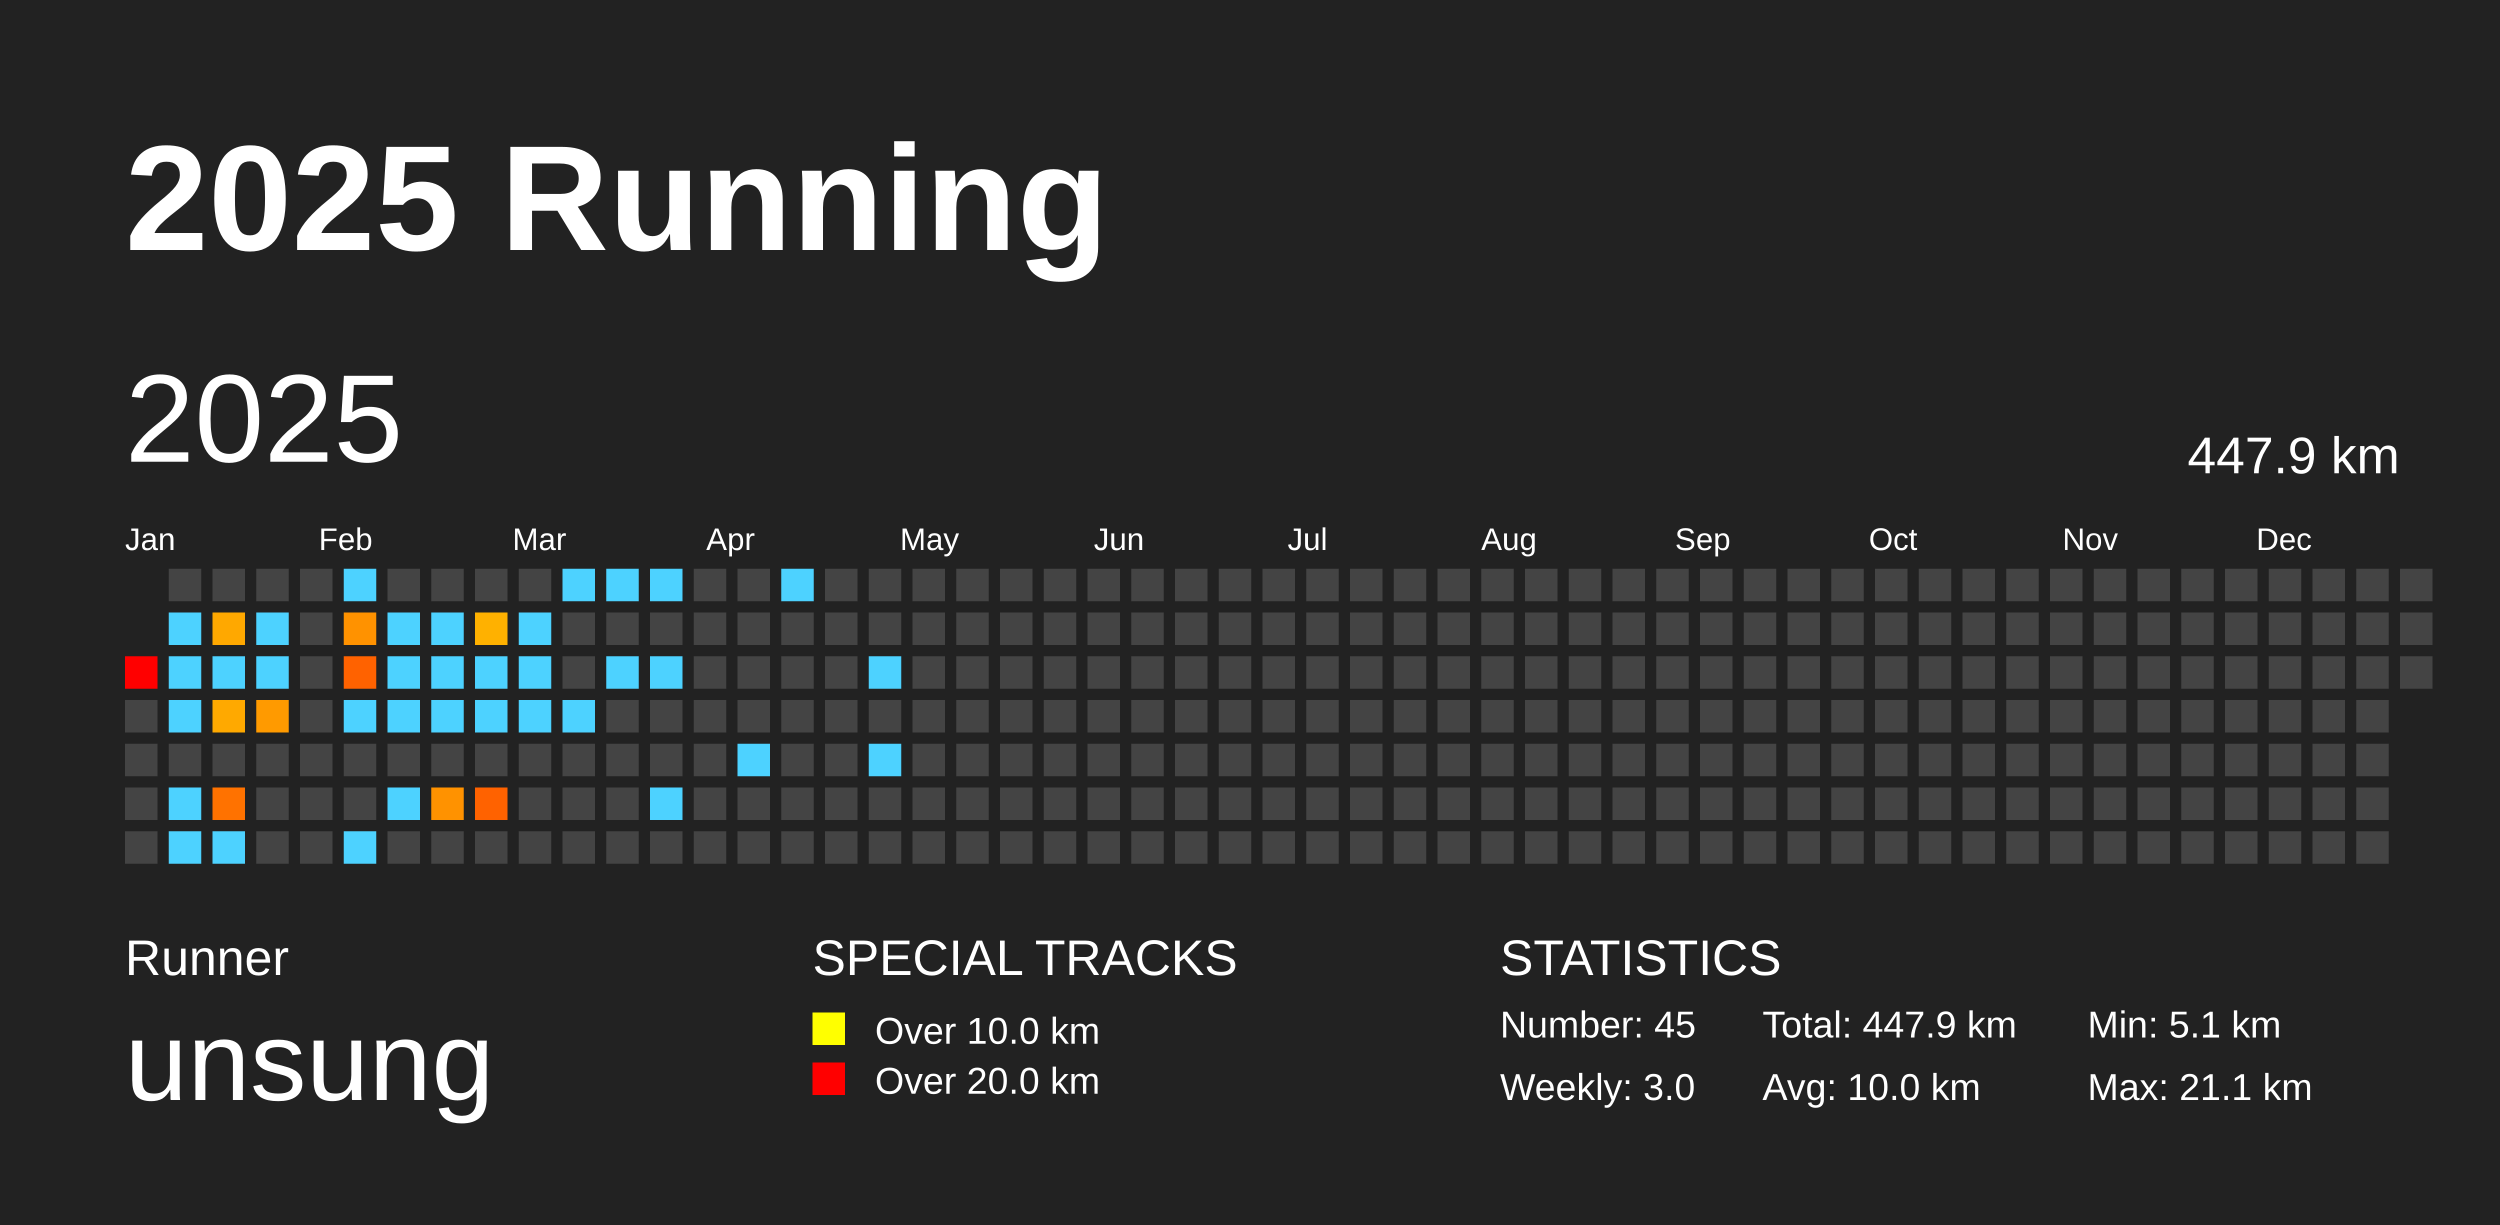
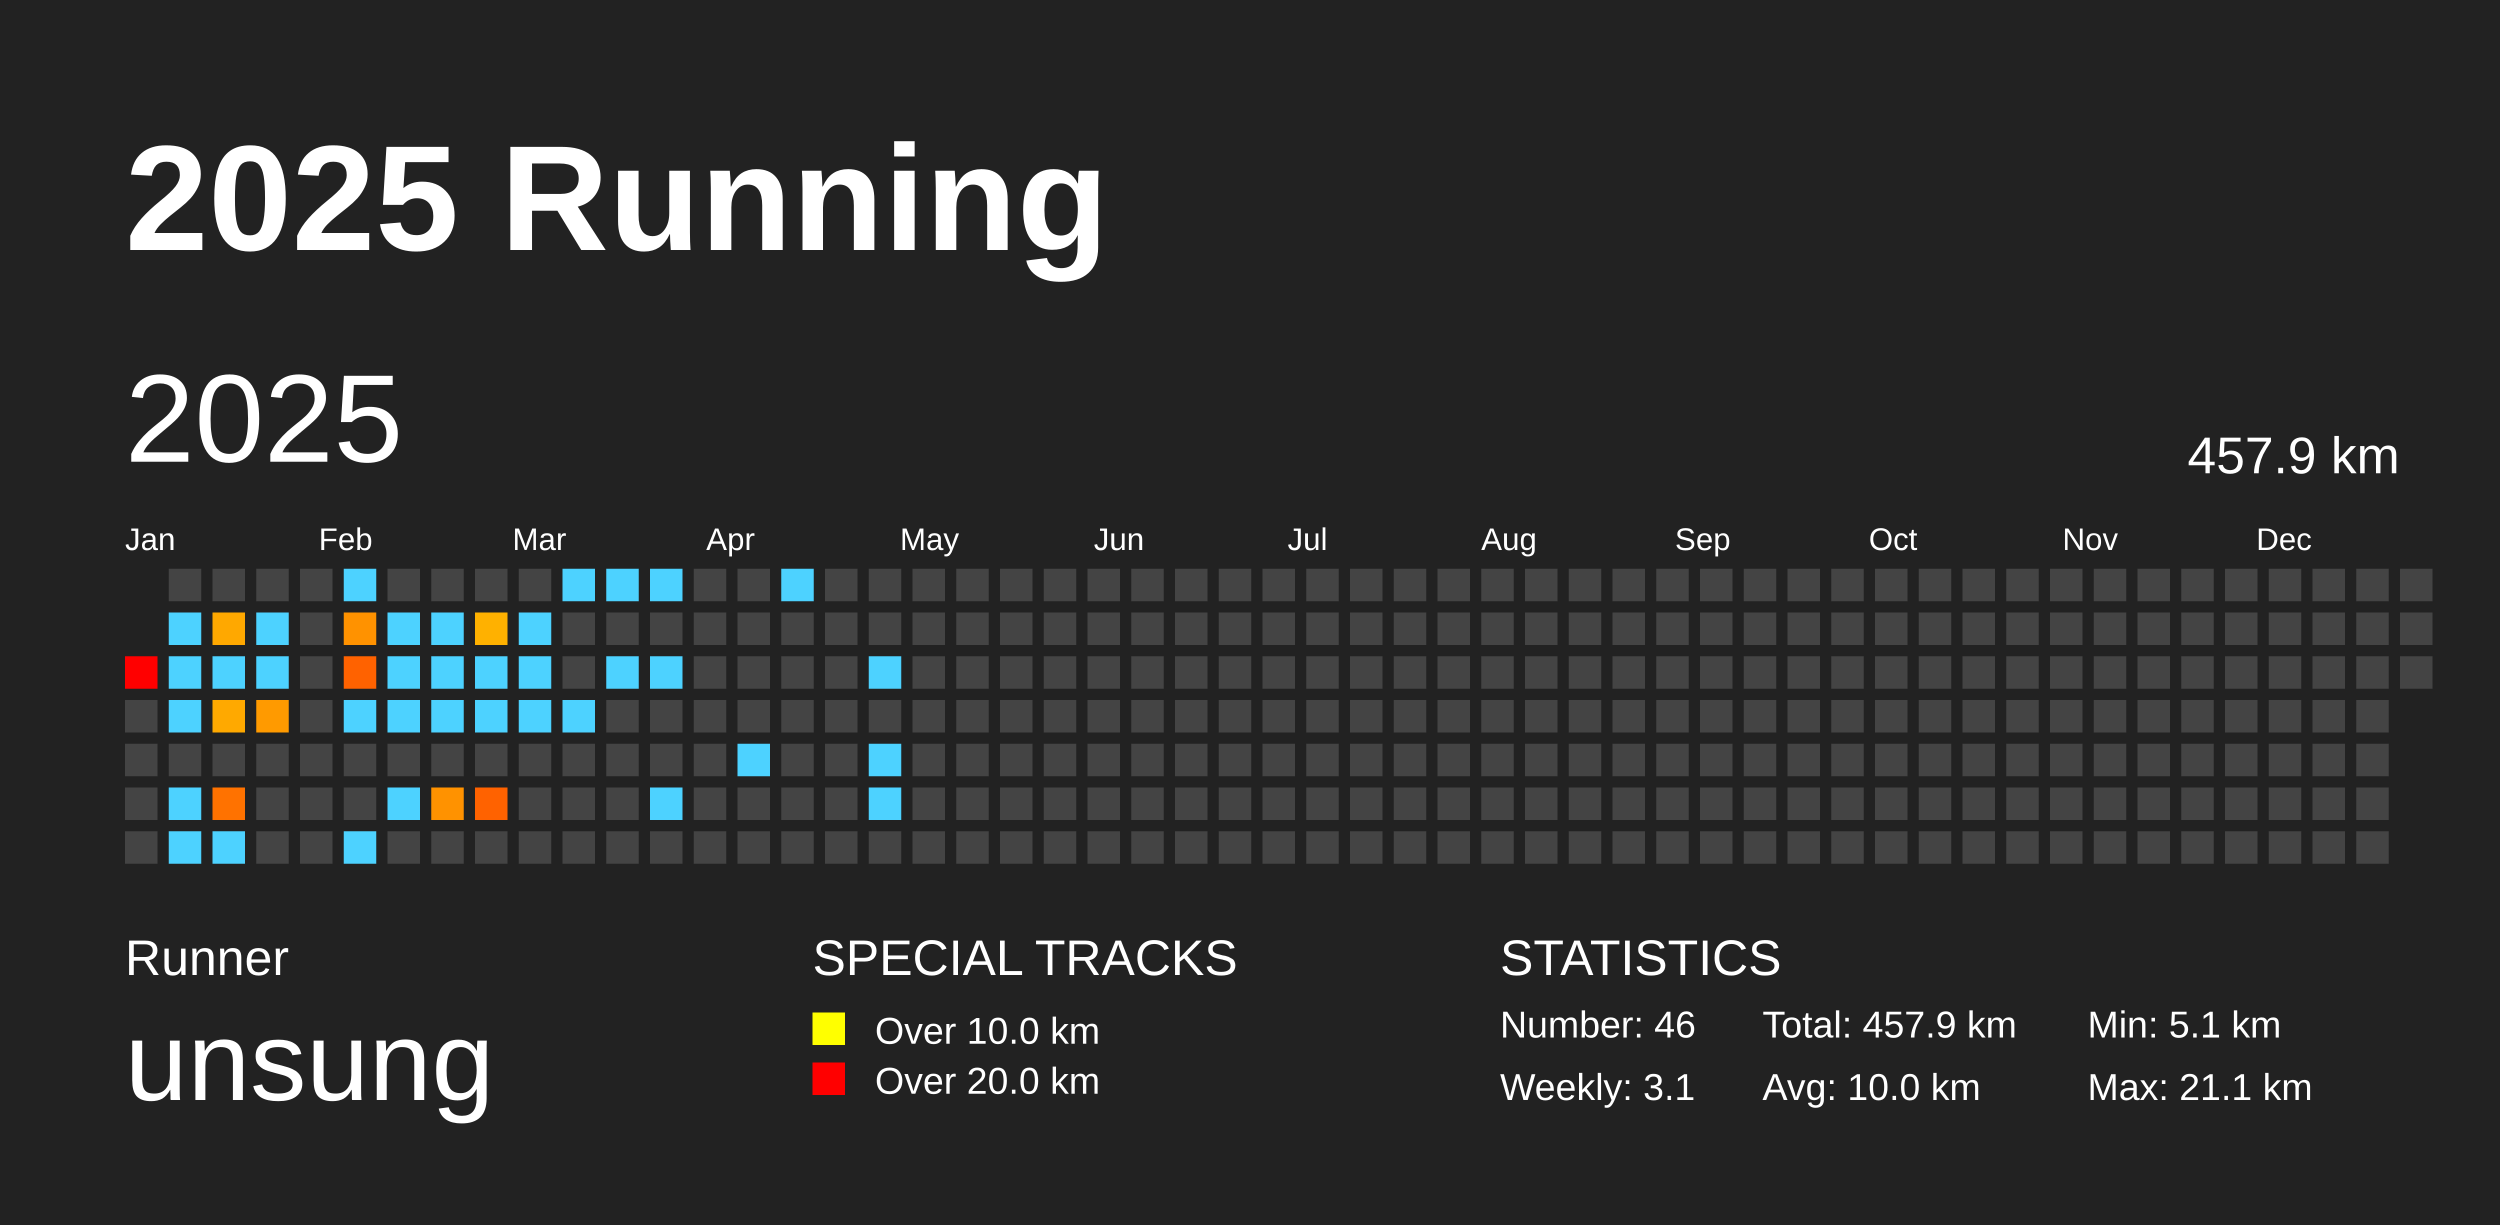
<svg xmlns="http://www.w3.org/2000/svg" baseProfile="full" height="98mm" version="1.1" viewBox="0,0,200,98" width="200mm">
  <defs />
  <rect fill="#222222" height="98" width="200" x="0" y="0" />
  <text fill="#FFFFFF" style="font-size:12px; font-family:Arial; font-weight:bold;" x="10" y="20">2025 Running</text>
  <text fill="#FFFFFF" style="font-size:4px; font-family:Arial" x="10" y="78">Runner</text>
  <text fill="#FFFFFF" style="font-size:9px; font-family:Arial" x="10" y="88">unsung</text>
  <text fill="#FFFFFF" style="font-size:4px; font-family:Arial" x="65" y="78">SPECIAL TRACKS</text>
  <rect fill="yellow" height="2.6" width="2.6" x="65" y="81" />
  <text fill="#FFFFFF" style="font-size:3px; font-family:Arial" x="70" y="83.5">Over 10.0 km</text>
  <rect fill="red" height="2.6" width="2.6" x="65" y="85" />
  <text fill="#FFFFFF" style="font-size:3px; font-family:Arial" x="70" y="87.5">Over 20.0 km</text>
  <text fill="#FFFFFF" style="font-size:4px; font-family:Arial" x="120" y="78">STATISTICS</text>
-   <text fill="#FFFFFF" style="font-size:3px; font-family:Arial" x="120" y="83">Number: 45</text>
-   <text fill="#FFFFFF" style="font-size:3px; font-family:Arial" x="120" y="88">Weekly: 3.0</text>
-   <text fill="#FFFFFF" style="font-size:3px; font-family:Arial" x="141" y="83">Total: 447.9 km</text>
+   <text fill="#FFFFFF" style="font-size:3px; font-family:Arial" x="120" y="83">Number: 46</text>
+   <text fill="#FFFFFF" style="font-size:3px; font-family:Arial" x="120" y="88">Weekly: 3.1</text>
+   <text fill="#FFFFFF" style="font-size:3px; font-family:Arial" x="141" y="83">Total: 457.9 km</text>
  <text fill="#FFFFFF" style="font-size:3px; font-family:Arial" x="141" y="88">Avg: 10.0 km</text>
  <text fill="#FFFFFF" style="font-size:3px; font-family:Arial" x="167" y="83">Min: 5.1 km</text>
  <text fill="#FFFFFF" style="font-size:3px; font-family:Arial" x="167" y="88">Max: 21.1 km</text>
  <text dominant-baseline="hanging" fill="#FFFFFF" style="font-size:10.0px; font-family:Arial;" x="10" y="30">2025</text>
-   <text dominant-baseline="hanging" fill="#FFFFFF" style="font-size:4.125px; font-family:Arial;" x="175" y="35">447.9 km</text>
+   <text dominant-baseline="hanging" fill="#FFFFFF" style="font-size:4.125px; font-family:Arial;" x="175" y="35">457.9 km</text>
  <text fill="#FFFFFF" style="font-size:2.5px; font-family:Arial" x="10.0" y="44">Jan</text>
  <text fill="#FFFFFF" style="font-size:2.5px; font-family:Arial" x="25.5" y="44">Feb</text>
  <text fill="#FFFFFF" style="font-size:2.5px; font-family:Arial" x="41.0" y="44">Mar</text>
  <text fill="#FFFFFF" style="font-size:2.5px; font-family:Arial" x="56.5" y="44">Apr</text>
  <text fill="#FFFFFF" style="font-size:2.5px; font-family:Arial" x="72.0" y="44">May</text>
  <text fill="#FFFFFF" style="font-size:2.5px; font-family:Arial" x="87.5" y="44">Jun</text>
  <text fill="#FFFFFF" style="font-size:2.5px; font-family:Arial" x="103.0" y="44">Jul</text>
  <text fill="#FFFFFF" style="font-size:2.5px; font-family:Arial" x="118.5" y="44">Aug</text>
  <text fill="#FFFFFF" style="font-size:2.5px; font-family:Arial" x="134.0" y="44">Sep</text>
  <text fill="#FFFFFF" style="font-size:2.5px; font-family:Arial" x="149.5" y="44">Oct</text>
  <text fill="#FFFFFF" style="font-size:2.5px; font-family:Arial" x="165.0" y="44">Nov</text>
  <text fill="#FFFFFF" style="font-size:2.5px; font-family:Arial" x="180.5" y="44">Dec</text>
  <rect fill="red" height="2.6" width="2.6" x="10.0" y="52.5" />
  <rect fill="#444444" height="2.6" width="2.6" x="10.0" y="56.0" />
  <rect fill="#444444" height="2.6" width="2.6" x="10.0" y="59.5" />
  <rect fill="#444444" height="2.6" width="2.6" x="10.0" y="63.0" />
  <rect fill="#444444" height="2.6" width="2.6" x="10.0" y="66.5" />
  <rect fill="#444444" height="2.6" width="2.6" x="13.5" y="45.5" />
  <rect fill="#4dd2ff" height="2.6" width="2.6" x="13.5" y="49.0" />
  <rect fill="#4dd2ff" height="2.6" width="2.6" x="13.5" y="52.5" />
  <rect fill="#4dd2ff" height="2.6" width="2.6" x="13.5" y="56.0" />
  <rect fill="#444444" height="2.6" width="2.6" x="13.5" y="59.5" />
  <rect fill="#4dd2ff" height="2.6" width="2.6" x="13.5" y="63.0" />
  <rect fill="#4dd2ff" height="2.6" width="2.6" x="13.5" y="66.5" />
  <rect fill="#444444" height="2.6" width="2.6" x="17.0" y="45.5" />
  <rect fill="#ffa800" height="2.6" width="2.6" x="17.0" y="49.0" />
  <rect fill="#4dd2ff" height="2.6" width="2.6" x="17.0" y="52.5" />
  <rect fill="#ffa900" height="2.6" width="2.6" x="17.0" y="56.0" />
  <rect fill="#444444" height="2.6" width="2.6" x="17.0" y="59.5" />
  <rect fill="#ff7200" height="2.6" width="2.6" x="17.0" y="63.0" />
  <rect fill="#4dd2ff" height="2.6" width="2.6" x="17.0" y="66.5" />
  <rect fill="#444444" height="2.6" width="2.6" x="20.5" y="45.5" />
  <rect fill="#4dd2ff" height="2.6" width="2.6" x="20.5" y="49.0" />
  <rect fill="#4dd2ff" height="2.6" width="2.6" x="20.5" y="52.5" />
  <rect fill="#ff9a00" height="2.6" width="2.6" x="20.5" y="56.0" />
  <rect fill="#444444" height="2.6" width="2.6" x="20.5" y="59.5" />
  <rect fill="#444444" height="2.6" width="2.6" x="20.5" y="63.0" />
  <rect fill="#444444" height="2.6" width="2.6" x="20.5" y="66.5" />
  <rect fill="#444444" height="2.6" width="2.6" x="24.0" y="45.5" />
  <rect fill="#444444" height="2.6" width="2.6" x="24.0" y="49.0" />
  <rect fill="#444444" height="2.6" width="2.6" x="24.0" y="52.5" />
  <rect fill="#444444" height="2.6" width="2.6" x="24.0" y="56.0" />
  <rect fill="#444444" height="2.6" width="2.6" x="24.0" y="59.5" />
  <rect fill="#444444" height="2.6" width="2.6" x="24.0" y="63.0" />
  <rect fill="#444444" height="2.6" width="2.6" x="24.0" y="66.5" />
  <rect fill="#4dd2ff" height="2.6" width="2.6" x="27.5" y="45.5" />
  <rect fill="#ff9200" height="2.6" width="2.6" x="27.5" y="49.0" />
  <rect fill="#ff6200" height="2.6" width="2.6" x="27.5" y="52.5" />
  <rect fill="#4dd2ff" height="2.6" width="2.6" x="27.5" y="56.0" />
  <rect fill="#444444" height="2.6" width="2.6" x="27.5" y="59.5" />
  <rect fill="#444444" height="2.6" width="2.6" x="27.5" y="63.0" />
  <rect fill="#4dd2ff" height="2.6" width="2.6" x="27.5" y="66.5" />
  <rect fill="#444444" height="2.6" width="2.6" x="31.0" y="45.5" />
  <rect fill="#4dd2ff" height="2.6" width="2.6" x="31.0" y="49.0" />
  <rect fill="#4dd2ff" height="2.6" width="2.6" x="31.0" y="52.5" />
  <rect fill="#4dd2ff" height="2.6" width="2.6" x="31.0" y="56.0" />
  <rect fill="#444444" height="2.6" width="2.6" x="31.0" y="59.5" />
  <rect fill="#4dd2ff" height="2.6" width="2.6" x="31.0" y="63.0" />
  <rect fill="#444444" height="2.6" width="2.6" x="31.0" y="66.5" />
  <rect fill="#444444" height="2.6" width="2.6" x="34.5" y="45.5" />
  <rect fill="#4dd2ff" height="2.6" width="2.6" x="34.5" y="49.0" />
  <rect fill="#4dd2ff" height="2.6" width="2.6" x="34.5" y="52.5" />
  <rect fill="#4dd2ff" height="2.6" width="2.6" x="34.5" y="56.0" />
  <rect fill="#444444" height="2.6" width="2.6" x="34.5" y="59.5" />
  <rect fill="#ff9200" height="2.6" width="2.6" x="34.5" y="63.0" />
  <rect fill="#444444" height="2.6" width="2.6" x="34.5" y="66.5" />
  <rect fill="#444444" height="2.6" width="2.6" x="38.0" y="45.5" />
  <rect fill="#ffb100" height="2.6" width="2.6" x="38.0" y="49.0" />
  <rect fill="#4dd2ff" height="2.6" width="2.6" x="38.0" y="52.5" />
  <rect fill="#4dd2ff" height="2.6" width="2.6" x="38.0" y="56.0" />
  <rect fill="#444444" height="2.6" width="2.6" x="38.0" y="59.5" />
  <rect fill="#ff6200" height="2.6" width="2.6" x="38.0" y="63.0" />
  <rect fill="#444444" height="2.6" width="2.6" x="38.0" y="66.5" />
  <rect fill="#444444" height="2.6" width="2.6" x="41.5" y="45.5" />
  <rect fill="#4dd2ff" height="2.6" width="2.6" x="41.5" y="49.0" />
  <rect fill="#4dd2ff" height="2.6" width="2.6" x="41.5" y="52.5" />
  <rect fill="#4dd2ff" height="2.6" width="2.6" x="41.5" y="56.0" />
  <rect fill="#444444" height="2.6" width="2.6" x="41.5" y="59.5" />
  <rect fill="#444444" height="2.6" width="2.6" x="41.5" y="63.0" />
  <rect fill="#444444" height="2.6" width="2.6" x="41.5" y="66.5" />
  <rect fill="#4dd2ff" height="2.6" width="2.6" x="45.0" y="45.5" />
  <rect fill="#444444" height="2.6" width="2.6" x="45.0" y="49.0" />
  <rect fill="#444444" height="2.6" width="2.6" x="45.0" y="52.5" />
  <rect fill="#4dd2ff" height="2.6" width="2.6" x="45.0" y="56.0" />
  <rect fill="#444444" height="2.6" width="2.6" x="45.0" y="59.5" />
  <rect fill="#444444" height="2.6" width="2.6" x="45.0" y="63.0" />
  <rect fill="#444444" height="2.6" width="2.6" x="45.0" y="66.5" />
  <rect fill="#4dd2ff" height="2.6" width="2.6" x="48.5" y="45.5" />
  <rect fill="#444444" height="2.6" width="2.6" x="48.5" y="49.0" />
  <rect fill="#4dd2ff" height="2.6" width="2.6" x="48.5" y="52.5" />
  <rect fill="#444444" height="2.6" width="2.6" x="48.5" y="56.0" />
  <rect fill="#444444" height="2.6" width="2.6" x="48.5" y="59.5" />
  <rect fill="#444444" height="2.6" width="2.6" x="48.5" y="63.0" />
  <rect fill="#444444" height="2.6" width="2.6" x="48.5" y="66.5" />
  <rect fill="#4dd2ff" height="2.6" width="2.6" x="52.0" y="45.5" />
  <rect fill="#444444" height="2.6" width="2.6" x="52.0" y="49.0" />
  <rect fill="#4dd2ff" height="2.6" width="2.6" x="52.0" y="52.5" />
  <rect fill="#444444" height="2.6" width="2.6" x="52.0" y="56.0" />
  <rect fill="#444444" height="2.6" width="2.6" x="52.0" y="59.5" />
  <rect fill="#4dd2ff" height="2.6" width="2.6" x="52.0" y="63.0" />
  <rect fill="#444444" height="2.6" width="2.6" x="52.0" y="66.5" />
  <rect fill="#444444" height="2.6" width="2.6" x="55.5" y="45.5" />
  <rect fill="#444444" height="2.6" width="2.6" x="55.5" y="49.0" />
  <rect fill="#444444" height="2.6" width="2.6" x="55.5" y="52.5" />
  <rect fill="#444444" height="2.6" width="2.6" x="55.5" y="56.0" />
  <rect fill="#444444" height="2.6" width="2.6" x="55.5" y="59.5" />
  <rect fill="#444444" height="2.6" width="2.6" x="55.5" y="63.0" />
  <rect fill="#444444" height="2.6" width="2.6" x="55.5" y="66.5" />
  <rect fill="#444444" height="2.6" width="2.6" x="59.0" y="45.5" />
  <rect fill="#444444" height="2.6" width="2.6" x="59.0" y="49.0" />
  <rect fill="#444444" height="2.6" width="2.6" x="59.0" y="52.5" />
  <rect fill="#444444" height="2.6" width="2.6" x="59.0" y="56.0" />
  <rect fill="#4dd2ff" height="2.6" width="2.6" x="59.0" y="59.5" />
  <rect fill="#444444" height="2.6" width="2.6" x="59.0" y="63.0" />
  <rect fill="#444444" height="2.6" width="2.6" x="59.0" y="66.5" />
  <rect fill="#4dd2ff" height="2.6" width="2.6" x="62.5" y="45.5" />
  <rect fill="#444444" height="2.6" width="2.6" x="62.5" y="49.0" />
  <rect fill="#444444" height="2.6" width="2.6" x="62.5" y="52.5" />
  <rect fill="#444444" height="2.6" width="2.6" x="62.5" y="56.0" />
  <rect fill="#444444" height="2.6" width="2.6" x="62.5" y="59.5" />
  <rect fill="#444444" height="2.6" width="2.6" x="62.5" y="63.0" />
  <rect fill="#444444" height="2.6" width="2.6" x="62.5" y="66.5" />
  <rect fill="#444444" height="2.6" width="2.6" x="66.0" y="45.5" />
  <rect fill="#444444" height="2.6" width="2.6" x="66.0" y="49.0" />
  <rect fill="#444444" height="2.6" width="2.6" x="66.0" y="52.5" />
  <rect fill="#444444" height="2.6" width="2.6" x="66.0" y="56.0" />
  <rect fill="#444444" height="2.6" width="2.6" x="66.0" y="59.5" />
  <rect fill="#444444" height="2.6" width="2.6" x="66.0" y="63.0" />
  <rect fill="#444444" height="2.6" width="2.6" x="66.0" y="66.5" />
  <rect fill="#444444" height="2.6" width="2.6" x="69.5" y="45.5" />
  <rect fill="#444444" height="2.6" width="2.6" x="69.5" y="49.0" />
  <rect fill="#4dd2ff" height="2.6" width="2.6" x="69.5" y="52.5" />
  <rect fill="#444444" height="2.6" width="2.6" x="69.5" y="56.0" />
  <rect fill="#4dd2ff" height="2.6" width="2.6" x="69.5" y="59.5" />
-   <rect fill="#444444" height="2.6" width="2.6" x="69.5" y="63.0" />
+   <rect fill="#4dd2ff" height="2.6" width="2.6" x="69.5" y="63.0" />
  <rect fill="#444444" height="2.6" width="2.6" x="69.5" y="66.5" />
  <rect fill="#444444" height="2.6" width="2.6" x="73.0" y="45.5" />
  <rect fill="#444444" height="2.6" width="2.6" x="73.0" y="49.0" />
  <rect fill="#444444" height="2.6" width="2.6" x="73.0" y="52.5" />
  <rect fill="#444444" height="2.6" width="2.6" x="73.0" y="56.0" />
  <rect fill="#444444" height="2.6" width="2.6" x="73.0" y="59.5" />
  <rect fill="#444444" height="2.6" width="2.6" x="73.0" y="63.0" />
  <rect fill="#444444" height="2.6" width="2.6" x="73.0" y="66.5" />
  <rect fill="#444444" height="2.6" width="2.6" x="76.5" y="45.5" />
  <rect fill="#444444" height="2.6" width="2.6" x="76.5" y="49.0" />
  <rect fill="#444444" height="2.6" width="2.6" x="76.5" y="52.5" />
  <rect fill="#444444" height="2.6" width="2.6" x="76.5" y="56.0" />
  <rect fill="#444444" height="2.6" width="2.6" x="76.5" y="59.5" />
  <rect fill="#444444" height="2.6" width="2.6" x="76.5" y="63.0" />
  <rect fill="#444444" height="2.6" width="2.6" x="76.5" y="66.5" />
  <rect fill="#444444" height="2.6" width="2.6" x="80.0" y="45.5" />
  <rect fill="#444444" height="2.6" width="2.6" x="80.0" y="49.0" />
  <rect fill="#444444" height="2.6" width="2.6" x="80.0" y="52.5" />
  <rect fill="#444444" height="2.6" width="2.6" x="80.0" y="56.0" />
  <rect fill="#444444" height="2.6" width="2.6" x="80.0" y="59.5" />
  <rect fill="#444444" height="2.6" width="2.6" x="80.0" y="63.0" />
  <rect fill="#444444" height="2.6" width="2.6" x="80.0" y="66.5" />
  <rect fill="#444444" height="2.6" width="2.6" x="83.5" y="45.5" />
  <rect fill="#444444" height="2.6" width="2.6" x="83.5" y="49.0" />
  <rect fill="#444444" height="2.6" width="2.6" x="83.5" y="52.5" />
  <rect fill="#444444" height="2.6" width="2.6" x="83.5" y="56.0" />
  <rect fill="#444444" height="2.6" width="2.6" x="83.5" y="59.5" />
  <rect fill="#444444" height="2.6" width="2.6" x="83.5" y="63.0" />
  <rect fill="#444444" height="2.6" width="2.6" x="83.5" y="66.5" />
  <rect fill="#444444" height="2.6" width="2.6" x="87.0" y="45.5" />
  <rect fill="#444444" height="2.6" width="2.6" x="87.0" y="49.0" />
  <rect fill="#444444" height="2.6" width="2.6" x="87.0" y="52.5" />
  <rect fill="#444444" height="2.6" width="2.6" x="87.0" y="56.0" />
  <rect fill="#444444" height="2.6" width="2.6" x="87.0" y="59.5" />
  <rect fill="#444444" height="2.6" width="2.6" x="87.0" y="63.0" />
  <rect fill="#444444" height="2.6" width="2.6" x="87.0" y="66.5" />
  <rect fill="#444444" height="2.6" width="2.6" x="90.5" y="45.5" />
  <rect fill="#444444" height="2.6" width="2.6" x="90.5" y="49.0" />
  <rect fill="#444444" height="2.6" width="2.6" x="90.5" y="52.5" />
  <rect fill="#444444" height="2.6" width="2.6" x="90.5" y="56.0" />
  <rect fill="#444444" height="2.6" width="2.6" x="90.5" y="59.5" />
  <rect fill="#444444" height="2.6" width="2.6" x="90.5" y="63.0" />
  <rect fill="#444444" height="2.6" width="2.6" x="90.5" y="66.5" />
  <rect fill="#444444" height="2.6" width="2.6" x="94.0" y="45.5" />
  <rect fill="#444444" height="2.6" width="2.6" x="94.0" y="49.0" />
  <rect fill="#444444" height="2.6" width="2.6" x="94.0" y="52.5" />
  <rect fill="#444444" height="2.6" width="2.6" x="94.0" y="56.0" />
  <rect fill="#444444" height="2.6" width="2.6" x="94.0" y="59.5" />
  <rect fill="#444444" height="2.6" width="2.6" x="94.0" y="63.0" />
  <rect fill="#444444" height="2.6" width="2.6" x="94.0" y="66.5" />
  <rect fill="#444444" height="2.6" width="2.6" x="97.5" y="45.5" />
  <rect fill="#444444" height="2.6" width="2.6" x="97.5" y="49.0" />
  <rect fill="#444444" height="2.6" width="2.6" x="97.5" y="52.5" />
  <rect fill="#444444" height="2.6" width="2.6" x="97.5" y="56.0" />
  <rect fill="#444444" height="2.6" width="2.6" x="97.5" y="59.5" />
  <rect fill="#444444" height="2.6" width="2.6" x="97.5" y="63.0" />
  <rect fill="#444444" height="2.6" width="2.6" x="97.5" y="66.5" />
  <rect fill="#444444" height="2.6" width="2.6" x="101.0" y="45.5" />
  <rect fill="#444444" height="2.6" width="2.6" x="101.0" y="49.0" />
  <rect fill="#444444" height="2.6" width="2.6" x="101.0" y="52.5" />
  <rect fill="#444444" height="2.6" width="2.6" x="101.0" y="56.0" />
  <rect fill="#444444" height="2.6" width="2.6" x="101.0" y="59.5" />
  <rect fill="#444444" height="2.6" width="2.6" x="101.0" y="63.0" />
  <rect fill="#444444" height="2.6" width="2.6" x="101.0" y="66.5" />
  <rect fill="#444444" height="2.6" width="2.6" x="104.5" y="45.5" />
  <rect fill="#444444" height="2.6" width="2.6" x="104.5" y="49.0" />
  <rect fill="#444444" height="2.6" width="2.6" x="104.5" y="52.5" />
  <rect fill="#444444" height="2.6" width="2.6" x="104.5" y="56.0" />
  <rect fill="#444444" height="2.6" width="2.6" x="104.5" y="59.5" />
  <rect fill="#444444" height="2.6" width="2.6" x="104.5" y="63.0" />
  <rect fill="#444444" height="2.6" width="2.6" x="104.5" y="66.5" />
  <rect fill="#444444" height="2.6" width="2.6" x="108.0" y="45.5" />
  <rect fill="#444444" height="2.6" width="2.6" x="108.0" y="49.0" />
  <rect fill="#444444" height="2.6" width="2.6" x="108.0" y="52.5" />
  <rect fill="#444444" height="2.6" width="2.6" x="108.0" y="56.0" />
  <rect fill="#444444" height="2.6" width="2.6" x="108.0" y="59.5" />
  <rect fill="#444444" height="2.6" width="2.6" x="108.0" y="63.0" />
  <rect fill="#444444" height="2.6" width="2.6" x="108.0" y="66.5" />
  <rect fill="#444444" height="2.6" width="2.6" x="111.5" y="45.5" />
  <rect fill="#444444" height="2.6" width="2.6" x="111.5" y="49.0" />
  <rect fill="#444444" height="2.6" width="2.6" x="111.5" y="52.5" />
  <rect fill="#444444" height="2.6" width="2.6" x="111.5" y="56.0" />
  <rect fill="#444444" height="2.6" width="2.6" x="111.5" y="59.5" />
  <rect fill="#444444" height="2.6" width="2.6" x="111.5" y="63.0" />
  <rect fill="#444444" height="2.6" width="2.6" x="111.5" y="66.5" />
  <rect fill="#444444" height="2.6" width="2.6" x="115.0" y="45.5" />
  <rect fill="#444444" height="2.6" width="2.6" x="115.0" y="49.0" />
  <rect fill="#444444" height="2.6" width="2.6" x="115.0" y="52.5" />
  <rect fill="#444444" height="2.6" width="2.6" x="115.0" y="56.0" />
  <rect fill="#444444" height="2.6" width="2.6" x="115.0" y="59.5" />
  <rect fill="#444444" height="2.6" width="2.6" x="115.0" y="63.0" />
  <rect fill="#444444" height="2.6" width="2.6" x="115.0" y="66.5" />
  <rect fill="#444444" height="2.6" width="2.6" x="118.5" y="45.5" />
  <rect fill="#444444" height="2.6" width="2.6" x="118.5" y="49.0" />
  <rect fill="#444444" height="2.6" width="2.6" x="118.5" y="52.5" />
  <rect fill="#444444" height="2.6" width="2.6" x="118.5" y="56.0" />
  <rect fill="#444444" height="2.6" width="2.6" x="118.5" y="59.5" />
  <rect fill="#444444" height="2.6" width="2.6" x="118.5" y="63.0" />
  <rect fill="#444444" height="2.6" width="2.6" x="118.5" y="66.5" />
  <rect fill="#444444" height="2.6" width="2.6" x="122.0" y="45.5" />
  <rect fill="#444444" height="2.6" width="2.6" x="122.0" y="49.0" />
  <rect fill="#444444" height="2.6" width="2.6" x="122.0" y="52.5" />
  <rect fill="#444444" height="2.6" width="2.6" x="122.0" y="56.0" />
  <rect fill="#444444" height="2.6" width="2.6" x="122.0" y="59.5" />
  <rect fill="#444444" height="2.6" width="2.6" x="122.0" y="63.0" />
  <rect fill="#444444" height="2.6" width="2.6" x="122.0" y="66.5" />
  <rect fill="#444444" height="2.6" width="2.6" x="125.5" y="45.5" />
  <rect fill="#444444" height="2.6" width="2.6" x="125.5" y="49.0" />
  <rect fill="#444444" height="2.6" width="2.6" x="125.5" y="52.5" />
  <rect fill="#444444" height="2.6" width="2.6" x="125.5" y="56.0" />
  <rect fill="#444444" height="2.6" width="2.6" x="125.5" y="59.5" />
  <rect fill="#444444" height="2.6" width="2.6" x="125.5" y="63.0" />
  <rect fill="#444444" height="2.6" width="2.6" x="125.5" y="66.5" />
  <rect fill="#444444" height="2.6" width="2.6" x="129.0" y="45.5" />
  <rect fill="#444444" height="2.6" width="2.6" x="129.0" y="49.0" />
  <rect fill="#444444" height="2.6" width="2.6" x="129.0" y="52.5" />
  <rect fill="#444444" height="2.6" width="2.6" x="129.0" y="56.0" />
  <rect fill="#444444" height="2.6" width="2.6" x="129.0" y="59.5" />
  <rect fill="#444444" height="2.6" width="2.6" x="129.0" y="63.0" />
  <rect fill="#444444" height="2.6" width="2.6" x="129.0" y="66.5" />
  <rect fill="#444444" height="2.6" width="2.6" x="132.5" y="45.5" />
  <rect fill="#444444" height="2.6" width="2.6" x="132.5" y="49.0" />
  <rect fill="#444444" height="2.6" width="2.6" x="132.5" y="52.5" />
  <rect fill="#444444" height="2.6" width="2.6" x="132.5" y="56.0" />
  <rect fill="#444444" height="2.6" width="2.6" x="132.5" y="59.5" />
  <rect fill="#444444" height="2.6" width="2.6" x="132.5" y="63.0" />
  <rect fill="#444444" height="2.6" width="2.6" x="132.5" y="66.5" />
  <rect fill="#444444" height="2.6" width="2.6" x="136.0" y="45.5" />
  <rect fill="#444444" height="2.6" width="2.6" x="136.0" y="49.0" />
  <rect fill="#444444" height="2.6" width="2.6" x="136.0" y="52.5" />
  <rect fill="#444444" height="2.6" width="2.6" x="136.0" y="56.0" />
  <rect fill="#444444" height="2.6" width="2.6" x="136.0" y="59.5" />
  <rect fill="#444444" height="2.6" width="2.6" x="136.0" y="63.0" />
  <rect fill="#444444" height="2.6" width="2.6" x="136.0" y="66.5" />
  <rect fill="#444444" height="2.6" width="2.6" x="139.5" y="45.5" />
  <rect fill="#444444" height="2.6" width="2.6" x="139.5" y="49.0" />
  <rect fill="#444444" height="2.6" width="2.6" x="139.5" y="52.5" />
  <rect fill="#444444" height="2.6" width="2.6" x="139.5" y="56.0" />
  <rect fill="#444444" height="2.6" width="2.6" x="139.5" y="59.5" />
  <rect fill="#444444" height="2.6" width="2.6" x="139.5" y="63.0" />
  <rect fill="#444444" height="2.6" width="2.6" x="139.5" y="66.5" />
  <rect fill="#444444" height="2.6" width="2.6" x="143.0" y="45.5" />
  <rect fill="#444444" height="2.6" width="2.6" x="143.0" y="49.0" />
  <rect fill="#444444" height="2.6" width="2.6" x="143.0" y="52.5" />
  <rect fill="#444444" height="2.6" width="2.6" x="143.0" y="56.0" />
  <rect fill="#444444" height="2.6" width="2.6" x="143.0" y="59.5" />
  <rect fill="#444444" height="2.6" width="2.6" x="143.0" y="63.0" />
  <rect fill="#444444" height="2.6" width="2.6" x="143.0" y="66.5" />
  <rect fill="#444444" height="2.6" width="2.6" x="146.5" y="45.5" />
  <rect fill="#444444" height="2.6" width="2.6" x="146.5" y="49.0" />
  <rect fill="#444444" height="2.6" width="2.6" x="146.5" y="52.5" />
  <rect fill="#444444" height="2.6" width="2.6" x="146.5" y="56.0" />
  <rect fill="#444444" height="2.6" width="2.6" x="146.5" y="59.5" />
  <rect fill="#444444" height="2.6" width="2.6" x="146.5" y="63.0" />
  <rect fill="#444444" height="2.6" width="2.6" x="146.5" y="66.5" />
  <rect fill="#444444" height="2.6" width="2.6" x="150.0" y="45.5" />
  <rect fill="#444444" height="2.6" width="2.6" x="150.0" y="49.0" />
  <rect fill="#444444" height="2.6" width="2.6" x="150.0" y="52.5" />
  <rect fill="#444444" height="2.6" width="2.6" x="150.0" y="56.0" />
  <rect fill="#444444" height="2.6" width="2.6" x="150.0" y="59.5" />
  <rect fill="#444444" height="2.6" width="2.6" x="150.0" y="63.0" />
  <rect fill="#444444" height="2.6" width="2.6" x="150.0" y="66.5" />
  <rect fill="#444444" height="2.6" width="2.6" x="153.5" y="45.5" />
  <rect fill="#444444" height="2.6" width="2.6" x="153.5" y="49.0" />
  <rect fill="#444444" height="2.6" width="2.6" x="153.5" y="52.5" />
  <rect fill="#444444" height="2.6" width="2.6" x="153.5" y="56.0" />
  <rect fill="#444444" height="2.6" width="2.6" x="153.5" y="59.5" />
  <rect fill="#444444" height="2.6" width="2.6" x="153.5" y="63.0" />
  <rect fill="#444444" height="2.6" width="2.6" x="153.5" y="66.5" />
  <rect fill="#444444" height="2.6" width="2.6" x="157.0" y="45.5" />
  <rect fill="#444444" height="2.6" width="2.6" x="157.0" y="49.0" />
  <rect fill="#444444" height="2.6" width="2.6" x="157.0" y="52.5" />
  <rect fill="#444444" height="2.6" width="2.6" x="157.0" y="56.0" />
  <rect fill="#444444" height="2.6" width="2.6" x="157.0" y="59.5" />
  <rect fill="#444444" height="2.6" width="2.6" x="157.0" y="63.0" />
  <rect fill="#444444" height="2.6" width="2.6" x="157.0" y="66.5" />
  <rect fill="#444444" height="2.6" width="2.6" x="160.5" y="45.5" />
  <rect fill="#444444" height="2.6" width="2.6" x="160.5" y="49.0" />
  <rect fill="#444444" height="2.6" width="2.6" x="160.5" y="52.5" />
  <rect fill="#444444" height="2.6" width="2.6" x="160.5" y="56.0" />
  <rect fill="#444444" height="2.6" width="2.6" x="160.5" y="59.5" />
  <rect fill="#444444" height="2.6" width="2.6" x="160.5" y="63.0" />
  <rect fill="#444444" height="2.6" width="2.6" x="160.5" y="66.5" />
  <rect fill="#444444" height="2.6" width="2.6" x="164.0" y="45.5" />
  <rect fill="#444444" height="2.6" width="2.6" x="164.0" y="49.0" />
  <rect fill="#444444" height="2.6" width="2.6" x="164.0" y="52.5" />
  <rect fill="#444444" height="2.6" width="2.6" x="164.0" y="56.0" />
  <rect fill="#444444" height="2.6" width="2.6" x="164.0" y="59.5" />
  <rect fill="#444444" height="2.6" width="2.6" x="164.0" y="63.0" />
  <rect fill="#444444" height="2.6" width="2.6" x="164.0" y="66.5" />
  <rect fill="#444444" height="2.6" width="2.6" x="167.5" y="45.5" />
  <rect fill="#444444" height="2.6" width="2.6" x="167.5" y="49.0" />
  <rect fill="#444444" height="2.6" width="2.6" x="167.5" y="52.5" />
  <rect fill="#444444" height="2.6" width="2.6" x="167.5" y="56.0" />
  <rect fill="#444444" height="2.6" width="2.6" x="167.5" y="59.5" />
  <rect fill="#444444" height="2.6" width="2.6" x="167.5" y="63.0" />
  <rect fill="#444444" height="2.6" width="2.6" x="167.5" y="66.5" />
  <rect fill="#444444" height="2.6" width="2.6" x="171.0" y="45.5" />
  <rect fill="#444444" height="2.6" width="2.6" x="171.0" y="49.0" />
  <rect fill="#444444" height="2.6" width="2.6" x="171.0" y="52.5" />
  <rect fill="#444444" height="2.6" width="2.6" x="171.0" y="56.0" />
  <rect fill="#444444" height="2.6" width="2.6" x="171.0" y="59.5" />
  <rect fill="#444444" height="2.6" width="2.6" x="171.0" y="63.0" />
  <rect fill="#444444" height="2.6" width="2.6" x="171.0" y="66.5" />
  <rect fill="#444444" height="2.6" width="2.6" x="174.5" y="45.5" />
  <rect fill="#444444" height="2.6" width="2.6" x="174.5" y="49.0" />
  <rect fill="#444444" height="2.6" width="2.6" x="174.5" y="52.5" />
  <rect fill="#444444" height="2.6" width="2.6" x="174.5" y="56.0" />
  <rect fill="#444444" height="2.6" width="2.6" x="174.5" y="59.5" />
  <rect fill="#444444" height="2.6" width="2.6" x="174.5" y="63.0" />
  <rect fill="#444444" height="2.6" width="2.6" x="174.5" y="66.5" />
  <rect fill="#444444" height="2.6" width="2.6" x="178.0" y="45.5" />
  <rect fill="#444444" height="2.6" width="2.6" x="178.0" y="49.0" />
  <rect fill="#444444" height="2.6" width="2.6" x="178.0" y="52.5" />
  <rect fill="#444444" height="2.6" width="2.6" x="178.0" y="56.0" />
  <rect fill="#444444" height="2.6" width="2.6" x="178.0" y="59.5" />
  <rect fill="#444444" height="2.6" width="2.6" x="178.0" y="63.0" />
  <rect fill="#444444" height="2.6" width="2.6" x="178.0" y="66.5" />
  <rect fill="#444444" height="2.6" width="2.6" x="181.5" y="45.5" />
  <rect fill="#444444" height="2.6" width="2.6" x="181.5" y="49.0" />
  <rect fill="#444444" height="2.6" width="2.6" x="181.5" y="52.5" />
  <rect fill="#444444" height="2.6" width="2.6" x="181.5" y="56.0" />
  <rect fill="#444444" height="2.6" width="2.6" x="181.5" y="59.5" />
  <rect fill="#444444" height="2.6" width="2.6" x="181.5" y="63.0" />
  <rect fill="#444444" height="2.6" width="2.6" x="181.5" y="66.5" />
  <rect fill="#444444" height="2.6" width="2.6" x="185.0" y="45.5" />
  <rect fill="#444444" height="2.6" width="2.6" x="185.0" y="49.0" />
  <rect fill="#444444" height="2.6" width="2.6" x="185.0" y="52.5" />
  <rect fill="#444444" height="2.6" width="2.6" x="185.0" y="56.0" />
  <rect fill="#444444" height="2.6" width="2.6" x="185.0" y="59.5" />
  <rect fill="#444444" height="2.6" width="2.6" x="185.0" y="63.0" />
  <rect fill="#444444" height="2.6" width="2.6" x="185.0" y="66.5" />
  <rect fill="#444444" height="2.6" width="2.6" x="188.5" y="45.5" />
  <rect fill="#444444" height="2.6" width="2.6" x="188.5" y="49.0" />
  <rect fill="#444444" height="2.6" width="2.6" x="188.5" y="52.5" />
  <rect fill="#444444" height="2.6" width="2.6" x="188.5" y="56.0" />
  <rect fill="#444444" height="2.6" width="2.6" x="188.5" y="59.5" />
  <rect fill="#444444" height="2.6" width="2.6" x="188.5" y="63.0" />
  <rect fill="#444444" height="2.6" width="2.6" x="188.5" y="66.5" />
  <rect fill="#444444" height="2.6" width="2.6" x="192.0" y="45.5" />
  <rect fill="#444444" height="2.6" width="2.6" x="192.0" y="49.0" />
  <rect fill="#444444" height="2.6" width="2.6" x="192.0" y="52.5" />
</svg>
